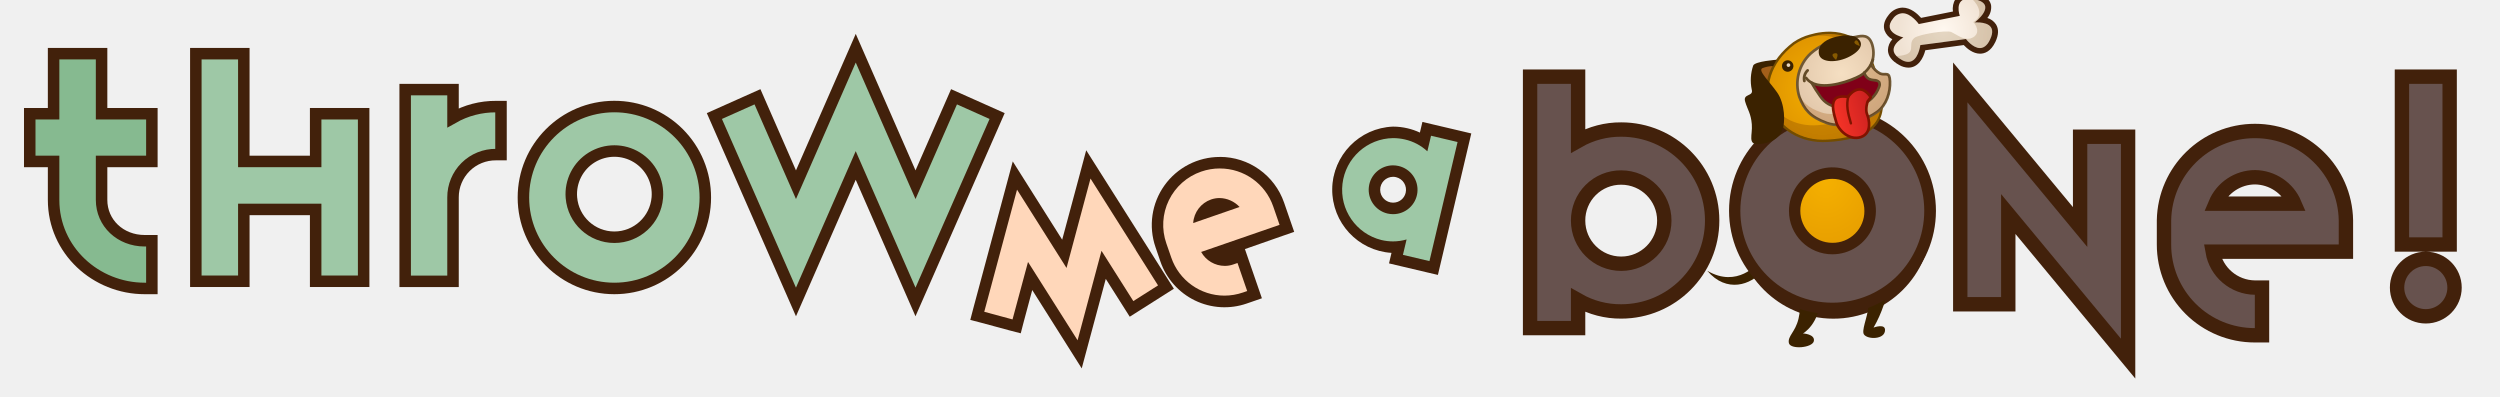
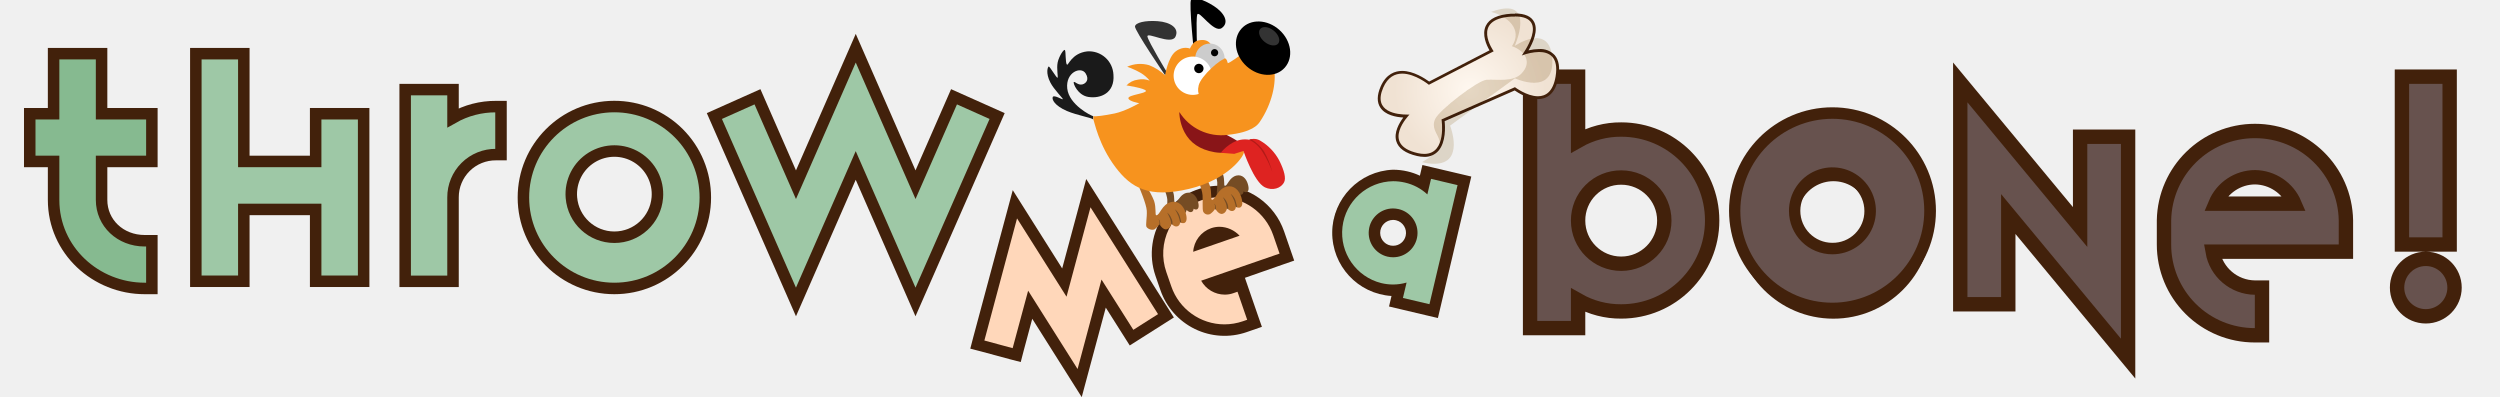
- <svg xmlns="http://www.w3.org/2000/svg" xmlns:xlink="http://www.w3.org/1999/xlink" viewBox="0 0 870 138">
+ <svg xmlns="http://www.w3.org/2000/svg" viewBox="0 0 870 138">
  <defs>
-     <style>.cls-1{isolation:isolate;}.cls-2{fill:#86ba90;}.cls-2,.cls-3,.cls-7{stroke:#42210b;}.cls-2,.cls-3{stroke-width:4px;}.cls-3,.cls-6{fill:#9ec8a6;}.cls-4{fill:#ffd7ba;}.cls-5{fill:#42210b;}.cls-15,.cls-7{fill:#67524e;}.cls-7{stroke-width:5px;}.cls-8{fill:#3b2200;}.cls-9{fill:url(#radial-gradient);}.cls-10{fill:#734c00;}.cls-11,.cls-13,.cls-20,.cls-27{mix-blend-mode:multiply;}.cls-11{opacity:0.54;}.cls-12{fill:#bdaa75;}.cls-13{opacity:0.58;}.cls-14{fill:#85693d;}.cls-16{fill:#a35f1a;}.cls-17{fill:url(#New_Gradient_Swatch);}.cls-18{stroke:#705834;stroke-width:0.95px;fill:url(#radial-gradient-2);}.cls-18,.cls-22{stroke-linecap:round;stroke-linejoin:round;}.cls-19{fill:#634b28;}.cls-20{fill:#d4ac76;}.cls-20,.cls-27{opacity:0.49;}.cls-21{fill:#800018;}.cls-22{stroke:#801300;stroke-width:0.93px;fill:url(#linear-gradient);}.cls-23{fill:#875a00;}.cls-24{fill:#801300;}.cls-25{fill:#e8d6be;}.cls-26{fill:url(#radial-gradient-3);}.cls-27{fill:#c9b99d;}</style>
-     <radialGradient id="radial-gradient" cx="635.36" cy="-1089.56" r="31.48" gradientTransform="translate(0 1337.51) scale(1 1.17)" gradientUnits="userSpaceOnUse">
-       <stop offset="0" stop-color="#f5b000" />
-       <stop offset="1" stop-color="#e09500" />
-     </radialGradient>
-     <radialGradient id="New_Gradient_Swatch" cx="650.09" cy="180.98" r="19.14" gradientTransform="translate(-40.39 41.33) rotate(-16.44)" xlink:href="#radial-gradient" />
-     <radialGradient id="radial-gradient-2" cx="648.31" cy="193.02" r="18.48" gradientTransform="matrix(0.99, -0.29, 0.29, 0.99, -56.99, 22.43)" gradientUnits="userSpaceOnUse">
-       <stop offset="0" stop-color="#f5dfc2" />
-       <stop offset="1" stop-color="#e0c5a8" />
-     </radialGradient>
-     <linearGradient id="linear-gradient" x1="651.3" y1="192.7" x2="665.22" y2="192.7" gradientTransform="translate(-40.39 41.33) rotate(-16.44)" gradientUnits="userSpaceOnUse">
-       <stop offset="0" stop-color="#f53327" />
-       <stop offset="0.99" stop-color="#c92020" />
-     </linearGradient>
-     <radialGradient id="radial-gradient-3" cx="666.87" cy="32.42" r="15.35" gradientTransform="translate(-10.58 -22.82) scale(1.03 1.03)" gradientUnits="userSpaceOnUse">
+     <style>.cls-1{isolation:isolate;}.cls-2{fill:#86ba90;}.cls-2,.cls-3,.cls-7{stroke:#42210b;}.cls-2,.cls-3{stroke-width:4px;}.cls-3,.cls-6{fill:#9ec8a6;}.cls-4{fill:#ffd7ba;}.cls-5{fill:#42210b;}.cls-14,.cls-7{fill:#67524e;}.cls-7{stroke-width:5px;}.cls-8{fill:#734c00;}.cls-12,.cls-16,.cls-9{mix-blend-mode:multiply;}.cls-9{opacity:0.54;}.cls-10{fill:#bdaa75;}.cls-11{fill:#3b2200;}.cls-12{opacity:0.58;}.cls-13{fill:#85693d;}.cls-15{fill:url(#radial-gradient);}.cls-16{fill:#c9b99d;opacity:0.49;}.cls-17{fill:#891518;}.cls-18{fill:#754c24;}.cls-19{fill:#b66f29;}.cls-20{fill:#333;}.cls-21{fill:#f7931e;}.cls-22{fill:#ccc;}.cls-23{fill:#fff;}.cls-24{fill:#de2321;}.cls-25{fill:#b31a17;}.cls-26{fill:#1a1a1a;}</style>
+     <radialGradient id="radial-gradient" cx="503.46" cy="49.65" r="25.57" gradientTransform="matrix(0.99, -0.28, 0.28, 0.99, -0.74, 123.21)" gradientUnits="userSpaceOnUse">
      <stop offset="0" stop-color="#fff8f0" />
      <stop offset="1" stop-color="#f0e2d3" />
    </radialGradient>
  </defs>
  <g class="cls-1">
    <g id="Layer_1" data-name="Layer 1">
      <path class="cls-2" d="M18.65,18.68h16.7v20.9h17.5v16.6H35.35v13.4c0,8,6.5,14.2,15,14.2h2.5v16.6h-2.5c-17,0-31.7-13.3-31.7-30.8V56.18h-8.3V39.58h8.3Z" />
      <path class="cls-3" d="M109.85,56.18V39.58h16.7v58.3h-16.7v-25h-25v25H68.15V18.68h16.7v37.5Z" />
      <path class="cls-3" d="M157.65,31.18V41a29.91,29.91,0,0,1,15-3.9h1.7v16.7h-1.7a14.83,14.83,0,0,0-15,14.9v29.2H141V31.18Z" />
      <path class="cls-3" d="M245.45,68.78a31.65,31.65,0,1,1-31.7-31.7A31.62,31.62,0,0,1,245.45,68.78Zm-46.6,0a15,15,0,0,0,29.9,0,15,15,0,1,0-29.9,0Z" />
      <path class="cls-3" d="M277,64.28l20.8-47.5,20.8,47.5L332,33.68l15,6.7-28.41,64.7-20.8-47.5L277,105.08l-28.4-64.7,15-6.7Z" />
-       <polygon class="cls-4" points="358.49 96.09 353.77 113.61 340.07 109.91 353.18 61.1 370.4 88.35 378.75 57.22 405.76 99.94 393.78 107.54 384.06 92.2 375.71 123.35 358.49 96.09" />
-       <path class="cls-5" d="M379.5,62.14,403,99.32l-8.6,5.46-11.08-17.5L375,118.42,357.75,91.16l-5.39,20-9.84-2.66L353.93,66l17.22,27.25,8.35-31.14M378,52.29l-2.36,8.82-6,22.31L357.31,63.89l-4.87-7.72L350.07,65l-11.41,42.48-1,3.85,3.86,1,9.83,2.66,3.87,1,1-3.87,3-11.19,12.34,19.54,4.88,7.73,2.37-8.83,6-22.32,6.2,9.79,2.14,3.38,3.38-2.14,8.6-5.46,3.38-2.14-2.14-3.38L382.88,60,378,52.29Z" />
-       <path class="cls-4" d="M426.13,104.88a21.62,21.62,0,0,1-20.42-14.59L404,85.36a21.68,21.68,0,0,1,41-14.17l2.87,8.29-26.5,9.17a7.5,7.5,0,0,0,4.92,1.88h0a6.9,6.9,0,0,0,2.3-.39L431.91,89l4.69,13.53-3.36,1.17A21.93,21.93,0,0,1,426.13,104.88ZM424.38,71a7,7,0,0,0-2.26.38,7.39,7.39,0,0,0-3.89,3.16l8.79-3A7.08,7.08,0,0,0,424.38,71Z" />
-       <path class="cls-5" d="M424.51,58.63a19.61,19.61,0,0,1,18.57,13.21l2.21,6.41L418,87.68a9.44,9.44,0,0,0,8.23,4.85,8.88,8.88,0,0,0,2.95-.5l1.47-.51,3.37,9.76-1.47.51a20,20,0,0,1-6.45,1.09A19.6,19.6,0,0,1,407.6,89.64l-1.71-4.93a19.6,19.6,0,0,1,12.14-25,19.86,19.86,0,0,1,6.48-1.09m-9.28,19,16.15-5.59a9.73,9.73,0,0,0-7-3.11,9,9,0,0,0-2.91.49,9.32,9.32,0,0,0-6.24,8.21m9.28-23v0h0A23.67,23.67,0,0,0,402.11,86L403.82,91a23.6,23.6,0,0,0,30.07,14.62l.19-.07,1.28-.44,3.78-1.31L437.83,100l-3.37-9.75-1.23-3.57L446.6,82l3.78-1.31-1.31-3.78-2.21-6.4a23.65,23.65,0,0,0-22.35-15.91Z" />
-       <path class="cls-6" d="M485.78,90.17l1-4.28a17.66,17.66,0,0,1-2.06.12,19.54,19.54,0,0,1-4.53-.54,20,20,0,1,1,9.17-38.87,19.08,19.08,0,0,1,6.09,2.57l1-4.34,13.13,3.1-10.7,45.34Zm-1-30.63a6.49,6.49,0,0,0-1.48,12.81,6.75,6.75,0,0,0,1.54.18,6.43,6.43,0,0,0,6.29-5,6.53,6.53,0,0,0-6.35-8Z" />
-       <path class="cls-5" d="M498,47.24l9.23,2.18-9.78,41.44-9.23-2.17,1.27-5.36a17,17,0,0,1-4.73.68,17.53,17.53,0,0,1-4.07-.49,18,18,0,0,1,4.12-35.46,18.32,18.32,0,0,1,4.13.48,17,17,0,0,1,7.78,4.11L498,47.24M484.83,74.53a8.49,8.49,0,0,0,1.9-16.76,8.74,8.74,0,0,0-2-.23,8.5,8.5,0,0,0-1.93,16.76,9,9,0,0,0,2,.23M495,42.43l-.88,3.71a21.74,21.74,0,0,0-4.29-1.49,22.12,22.12,0,0,0-5.05-.59A22,22,0,0,0,484.24,88l-.86,3.66,3.89.92,9.23,2.18,3.89.91.92-3.89,9.78-41.44.92-3.9-3.89-.92-9.23-2.17L495,42.43Zm-10.17,28.1a4.5,4.5,0,0,1-.06-9,4.7,4.7,0,0,1,1.05.12,4.52,4.52,0,0,1,3.35,5.44,4.43,4.43,0,0,1-4.34,3.43Z" />
+       <polygon class="cls-4" points="358.49 106.09 353.77 123.61 340.07 119.91 353.18 71.1 370.4 98.35 378.75 67.22 405.76 109.94 393.78 117.54 384.06 102.2 375.71 133.35 358.49 106.09" />
+       <path class="cls-5" d="M379.5,72.14,403,109.32l-8.6,5.46-11.08-17.5L375,128.42l-17.21-27.26-5.39,20-9.84-2.66L353.93,76l17.22,27.25,8.35-31.14M378,62.29l-2.36,8.82-6,22.31L357.31,73.89l-4.87-7.72L350.07,75l-11.41,42.48-1,3.85,3.86,1,9.83,2.66,3.87,1,1-3.87,3-11.19,12.34,19.54,4.88,7.73,2.37-8.83,6-22.32,6.2,9.79,2.14,3.38,3.38-2.14,8.6-5.46,3.38-2.14-2.14-3.38L382.88,70,378,62.29Z" />
+       <path class="cls-4" d="M426.13,114.88a21.62,21.62,0,0,1-20.42-14.59L404,95.36a21.68,21.68,0,0,1,41-14.17l2.87,8.29-26.5,9.17a7.5,7.5,0,0,0,4.92,1.88h0a6.9,6.9,0,0,0,2.3-.39L431.91,99l4.69,13.53-3.36,1.17A21.93,21.93,0,0,1,426.13,114.88ZM424.38,81a7,7,0,0,0-2.26.38,7.39,7.39,0,0,0-3.89,3.16l8.79-3A7.08,7.08,0,0,0,424.38,81Z" />
+       <path class="cls-5" d="M424.51,68.63a19.61,19.61,0,0,1,18.57,13.21l2.21,6.41L418,97.68a9.44,9.44,0,0,0,8.23,4.85,8.88,8.88,0,0,0,2.95-.5l1.47-.51,3.37,9.76-1.47.51a20,20,0,0,1-6.45,1.09A19.6,19.6,0,0,1,407.6,99.64l-1.71-4.93a19.6,19.6,0,0,1,12.14-25,19.86,19.86,0,0,1,6.48-1.09m-9.28,19,16.15-5.59a9.73,9.73,0,0,0-7-3.11,9,9,0,0,0-2.91.49,9.32,9.32,0,0,0-6.24,8.21m9.28-23v0h0A23.67,23.67,0,0,0,402.11,96l1.71,4.94a23.6,23.6,0,0,0,30.07,14.62l.19-.07,1.28-.44,3.78-1.31L437.83,110l-3.37-9.75-1.23-3.57L446.6,92l3.78-1.31-1.31-3.78-2.21-6.4a23.65,23.65,0,0,0-22.35-15.91Z" />
+       <path class="cls-6" d="M485.78,105.17l1-4.28a17.66,17.66,0,0,1-2.06.12,19.54,19.54,0,0,1-4.53-.54,20,20,0,1,1,9.17-38.87,19.08,19.08,0,0,1,6.09,2.57l1-4.34,13.13,3.1-10.7,45.34Zm-1-30.63a6.49,6.49,0,0,0-1.48,12.81,6.75,6.75,0,0,0,1.54.18,6.43,6.43,0,0,0,6.29-5,6.53,6.53,0,0,0-6.35-8Z" />
+       <path class="cls-5" d="M498,62.24l9.23,2.18-9.78,41.44-9.23-2.17,1.27-5.36a17,17,0,0,1-4.73.68,17.53,17.53,0,0,1-4.07-.49,18,18,0,0,1,4.12-35.46,18.32,18.32,0,0,1,4.13.48,17,17,0,0,1,7.78,4.11L498,62.24M484.83,89.53a8.49,8.49,0,0,0,1.9-16.76,8.74,8.74,0,0,0-2-.23,8.5,8.5,0,0,0-1.93,16.76,9,9,0,0,0,2,.23M495,57.43l-.88,3.71a21.74,21.74,0,0,0-4.29-1.49,22.12,22.12,0,0,0-5.05-.59,22,22,0,0,0-.54,43.94l-.86,3.66,3.89.92,9.23,2.18,3.89.91.92-3.89,9.78-41.44.92-3.9-3.89-.92-9.23-2.17L495,57.43Zm-10.17,28.1a4.5,4.5,0,0,1-.06-9,4.7,4.7,0,0,1,1.05.12,4.52,4.52,0,0,1,3.35,5.44,4.43,4.43,0,0,1-4.34,3.43Z" />
      <path class="cls-7" d="M564.18,45.08a31.65,31.65,0,1,1,0,63.3,29.91,29.91,0,0,1-15-3.9v9.7H532.47V26.68h16.71V49A29.91,29.91,0,0,1,564.18,45.08Zm-15,31.7a15,15,0,1,0,15-15A14.9,14.9,0,0,0,549.18,76.78Z" />
      <path class="cls-7" d="M669.68,76.78A31.66,31.66,0,1,1,638,45.08,31.62,31.62,0,0,1,669.68,76.78Zm-46.6,0a15,15,0,0,0,29.9,0,15,15,0,1,0-29.9,0Z" />
      <path class="cls-7" d="M740.58,124.79l-41.7-50.31v31.4H682.17V28.68L723.88,79V47.58h16.7Z" />
      <path class="cls-7" d="M784.68,100.08h2.5v16.6h-2.5a31.55,31.55,0,0,1-31.61-31.6v-8.4a31.66,31.66,0,0,1,63.31,0v10.9H770A15.09,15.09,0,0,0,784.68,100.08Zm.1-38.4a15,15,0,0,0-13.8,9.2h27.5A15.15,15.15,0,0,0,784.78,61.68Z" />
      <path class="cls-7" d="M844.18,110.08a10,10,0,1,1,10-10A10,10,0,0,1,844.18,110.08Zm-8.31-83.4h16.61v58.4H835.87Z" />
-       <path class="cls-8" d="M611.79,91.53s-7.14,8.93-17.68,2.68c6.79,8,15.36,4.82,19.11.18S611.79,91.53,611.79,91.53Z" />
-       <path class="cls-8" d="M654.93,94.49a16.26,16.26,0,0,1,.62,11.61A43.12,43.12,0,0,1,652,114s4.56-1.74,3.94,1.36-7.05,2.71-7.47.58,2.08-7.16,1.66-10.45-2.07-7-3.11-7.74S653.9,92.37,654.93,94.49Z" />
-       <path class="cls-9" d="M639.25,104.76a34.93,34.93,0,0,1-16-3.94c-20.87-10.88-17.29-32-15.69-38.18,3.56-13.87,13.62-22.84,25.63-22.84h.45c6.32,0,19.47,0,26.94,11,7.35,10.86,9.08,25.76,4.51,38.91C662,98.44,651.17,104.76,639.25,104.76Z" />
-       <path class="cls-10" d="M633.59,40.23c6.57,0,19.33.12,26.59,10.84,7.67,11.34,8.74,26.19,4.46,38.53-3,8.57-13.53,14.73-25.39,14.73a34.3,34.3,0,0,1-15.86-3.89c-17-8.84-18.68-25.19-15.47-37.69s12.54-22.52,25.22-22.52Zm0-.86h-.45c-12.21,0-22.43,9.08-26,23.15-1.31,5.08-2.34,12.79.18,20.7s7.76,13.82,15.72,18a35.26,35.26,0,0,0,16.25,4c12.29,0,23.07-6.29,26.2-15.3,4.6-13.27,2.85-28.32-4.57-39.29-7.59-11.22-20.9-11.22-27.29-11.22Z" />
-       <g class="cls-11">
-         <path class="cls-12" d="M660.18,51.07c-6.54-9.65-17.53-10.71-24.46-10.83,6.12.41,14.12,2.12,19.16,9.29,6.93,9.84,7.9,22.72,4,33.43S637,100,621.68,92.37c-10.24-5.13-14.32-13.18-15-21.19-.5,10.71,3.41,22.31,16.75,29.26,17,8.84,37,1.5,41.25-10.84S667.85,62.41,660.18,51.07Z" />
+       <path class="cls-8" d="M633.59,40.23c6.57,0,19.33.12,26.59,10.84,7.67,11.34,8.74,26.19,4.46,38.53-3,8.57-13.53,14.73-25.39,14.73a34.3,34.3,0,0,1-15.86-3.89c-17-8.84-18.68-25.19-15.47-37.69s12.54-22.52,25.22-22.52Zm0-.86h-.45c-12.21,0-22.43,9.08-26,23.15-1.31,5.08-2.34,12.79.18,20.7s7.76,13.82,15.72,18a35.26,35.26,0,0,0,16.25,4c12.29,0,23.07-6.29,26.2-15.3,4.6-13.27,2.85-28.32-4.57-39.29-7.59-11.22-20.9-11.22-27.29-11.22Z" />
+       <g class="cls-9">
+         <path class="cls-10" d="M660.18,51.07c-6.54-9.65-17.53-10.71-24.46-10.83,6.12.41,14.12,2.12,19.16,9.29,6.93,9.84,7.9,22.72,4,33.43S637,100,621.68,92.37c-10.24-5.13-14.32-13.18-15-21.19-.5,10.71,3.41,22.31,16.75,29.26,17,8.84,37,1.5,41.25-10.84S667.85,62.41,660.18,51.07Z" />
      </g>
-       <g class="cls-11">
-         <path class="cls-12" d="M647.68,53.29a16.63,16.63,0,0,0,9.56-5.74c-7.59-7.42-18.45-7.32-24.1-7.32a22.94,22.94,0,0,0-14.59,5.21C623.57,50,635.62,56.07,647.68,53.29Z" />
+       <g class="cls-9">
+         <path class="cls-10" d="M647.68,53.29a16.63,16.63,0,0,0,9.56-5.74c-7.59-7.42-18.45-7.32-24.1-7.32a22.94,22.94,0,0,0-14.59,5.21C623.57,50,635.62,56.07,647.68,53.29Z" />
      </g>
-       <path class="cls-8" d="M652.85,50.82A8,8,0,0,0,648,59.93c.72,2.86,3.25,4,4.65,2.68,2.49-2.32-2-3.4-2-3.4s.91-3.8,2.86-4.1c3.39-.54,4.11,2,5.71,3.57s4.47,1.25,4.11-1.07S660.6,47.92,652.85,50.82Z" />
-       <path class="cls-8" d="M623.86,92.69c2.49-2.64,10.27.44,9.82,10.34s-6.25,13-6.25,13,4.24.22,3.8,2.64-8.26,3.08-8.71.67,2.23-3.75,3.35-8.37.45-9.9-1.56-10.78S621,95.77,623.86,92.69Z" />
-       <g class="cls-13">
-         <path class="cls-14" d="M612.9,51.61a35.39,35.39,0,0,0-5,11.14,42.2,42.2,0,0,0-1.23,7.59c5.2,1.34,12.12-3.09,12.24-9.7S616.29,52,612.9,51.61Z" />
+       <path class="cls-11" d="M652.85,50.82A8,8,0,0,0,648,59.93c.72,2.86,3.25,4,4.65,2.68,2.49-2.32-2-3.4-2-3.4s.91-3.8,2.86-4.1c3.39-.54,4.11,2,5.71,3.57s4.47,1.25,4.11-1.07S660.6,47.92,652.85,50.82Z" />
+       <g class="cls-12">
+         <path class="cls-13" d="M612.9,51.61a35.39,35.39,0,0,0-5,11.14,42.2,42.2,0,0,0-1.23,7.59c5.2,1.34,12.12-3.09,12.24-9.7S616.29,52,612.9,51.61Z" />
      </g>
-       <path class="cls-15" d="M637.64,107.4a34,34,0,1,1,34.07-34A34,34,0,0,1,637.64,107.4Zm0-47.16a13.14,13.14,0,0,0-13.08,13.18A12.94,12.94,0,0,0,637.64,86.5a13.13,13.13,0,1,0,0-26.26Z" />
+       <path class="cls-14" d="M637.64,107.4a34,34,0,1,1,34.07-34A34,34,0,0,1,637.64,107.4Zm0-47.16a13.14,13.14,0,0,0-13.08,13.18A12.94,12.94,0,0,0,637.64,86.5a13.13,13.13,0,1,0,0-26.26Z" />
      <path class="cls-5" d="M637.64,41.34a32,32,0,1,1-32,32.08,32.09,32.09,0,0,1,32-32.08m0,47.16a15.13,15.13,0,1,0-15.08-15.08A15.07,15.07,0,0,0,637.64,88.5m0-51.16a36,36,0,1,0,36.07,36.08,36.07,36.07,0,0,0-36.07-36.08Zm0,47.16a11.13,11.13,0,0,1,0-22.26,11.18,11.18,0,0,1,11.17,11.18A11,11,0,0,1,637.64,84.5Z" />
-       <path class="cls-16" d="M616.51,32.16c1.51-4.64,4.11-10.83-2.32-9.15-3.23.84-4.72.88-2.75,4.36a17.11,17.11,0,0,0,5.07,4.79Z" />
-       <path class="cls-17" d="M645.48,47.5a44.07,44.07,0,0,1-9.6,1.49c-9,.56-16.9-4.18-19.74-11.8s.14-16,8.13-22.13A19,19,0,0,1,630,12.42c3.76-1.1,16.41-3.69,21.51,9.52,3.6,9.33,4.29,15.36,2.22,19.55C652.32,44.31,649.63,46.28,645.48,47.5Z" />
-       <path class="cls-10" d="M630.11,12.84c6.65-2,16.67-1.91,21,9.25,5.67,14.68,4.35,22-5.72,25a43.56,43.56,0,0,1-9.5,1.47C617.42,49.71,607,28.77,624.53,15.41a18.43,18.43,0,0,1,5.58-2.57Zm-.25-.83.25.83-.25-.83h0A19.2,19.2,0,0,0,624,14.72c-8.14,6.2-11.23,14.66-8.27,22.62,2.91,7.8,11,12.66,20.18,12.08a44.52,44.52,0,0,0,9.7-1.5c4.27-1.26,7-3.3,8.49-6.24,2.13-4.31,1.45-10.45-2.2-19.9-5.24-13.56-18.19-10.91-22-9.77Z" />
-       <g class="cls-11">
-         <path class="cls-12" d="M651.08,22.09c-4.24-11-14-11.2-20.65-9.34,5.72-1,12.88,0,16.09,8.15C652.6,36.45,649,42.33,632.6,43.56c-8,.6-14.25-3.29-16.71-8.78,1.74,8.07,9.58,14.43,20,13.77C654.29,47.4,658.2,40.53,651.08,22.09Z" />
-       </g>
-       <path class="cls-18" d="M626.18,33.72a14.57,14.57,0,0,1,3.92-15.11c6.06-5.33,13.34-5.24,15.62-5.73s4.72-1,5.84,2.75a10.1,10.1,0,0,1-.41,6.82,7.57,7.57,0,0,0,3.16,3.16c1.9.74,3.26-1,3.41,2.72s-1.13,8.15-4.49,10.63-11.62,6-17.48,3.85S627.84,38.07,626.18,33.72Z" />
-       <path class="cls-19" d="M628,28.64h0a.47.47,0,0,1-.56-.36,4.43,4.43,0,0,1,1.3-4.15.48.48,0,0,1,.66.05.46.46,0,0,1,0,.66,3.5,3.5,0,0,0-1,3.24A.48.48,0,0,1,628,28.64Z" />
-       <path class="cls-20" d="M654.31,25.61a7.25,7.25,0,0,1-3.06-3,11,11,0,0,1-2.62,2.62c0,.12,0,.24,0,.36.14,2,.89.73,1,3.87s2.6,4.05-.39,6.2S639,40.92,633.82,39.12c-4.84-1.7-6.71-3.71-8.1-7a10,10,0,0,0,.46,1.62c1.66,4.35,3.72,6.91,9.57,9.09s14.12-1.37,17.48-3.85,4.65-7,4.49-10.63S656.21,26.35,654.31,25.61Z" />
-       <path class="cls-21" d="M650.41,27.51c1.55.84,4.41-.19,3.58,2.67A10.49,10.49,0,0,1,646,37c-4.09.64-9.31,1.25-12.58-3.56a47.5,47.5,0,0,1-3-4.7c4.84,2.64,13.83-.68,16.88-2.38a9.39,9.39,0,0,0,1.49-1.05A3.76,3.76,0,0,0,650.41,27.51Z" />
-       <path class="cls-19" d="M641.79,29.1c-3.88,1.15-8.53,1.75-11.6.07a6,6,0,0,1-2.07-1.82.47.47,0,0,1,.76-.54,5.14,5.14,0,0,0,1.76,1.54c4.69,2.56,13.67-.85,16.42-2.38a8.11,8.11,0,0,0,1.41-1,9.54,9.54,0,0,0,2.85-4.32.47.47,0,1,1,.91.25,10.54,10.54,0,0,1-3.14,4.78,9.41,9.41,0,0,1-1.57,1.11A30.15,30.15,0,0,1,641.79,29.1Z" />
-       <path class="cls-19" d="M647.25,37.2a10.26,10.26,0,0,1-1.22.28c-3.55.56-9.47,1.49-13-3.75A52.41,52.41,0,0,1,630,29a.48.48,0,0,1,.2-.64.49.49,0,0,1,.64.2,48.19,48.19,0,0,0,2.92,4.66c3,4.39,7.64,4.06,12.13,3.35A10,10,0,0,0,653.54,30a1.64,1.64,0,0,0,0-1.17c-.21-.31-.84-.39-1.5-.47a5.49,5.49,0,0,1-1.89-.48,4.2,4.2,0,0,1-1.85-2.45.47.47,0,0,1,.9-.29,3.24,3.24,0,0,0,1.4,1.92,4.83,4.83,0,0,0,1.56.36,2.83,2.83,0,0,1,2.16.89,2.3,2.3,0,0,1,.09,2A11,11,0,0,1,647.25,37.2Z" />
-       <path class="cls-22" d="M643.13,33.75s1.5-2.49,3.88-2.63,4,2.74,4,2.74l-1.07,1.43S649,38,649.75,39.8s1.75,6.56-2.14,7.89-7.71-2.19-8.57-5.1-1.77-6-.64-7.82S643.13,33.75,643.13,33.75Z" />
-       <path class="cls-8" d="M633,18.87c.59,3,6.33,3.16,10.82.72s4.81-5.14,1.93-6.71S631.82,13.07,633,18.87Z" />
-       <path class="cls-8" d="M618.27,20.79s-7.48.53-8.15,2a15.89,15.89,0,0,0-.52,8.35c.76,2.57-3.15,1.3-2.29,4.21s2,4.08,2.32,7.88-1.6,7.17,2.42,6.92,6.9-1.85,8.12-4.63,1-9.41-1.68-13.28-7-7.82-5.12-8.54a11,11,0,0,1,3.69-.72Z" />
-       <path class="cls-23" d="M638.94,20.83s-2.41-1.89-.48-2.27S638.94,20.83,638.94,20.83Z" />
-       <path class="cls-23" d="M647.19,16s-.63-2.79-1.63-1.75S647.19,16,647.19,16Z" />
-       <path class="cls-8" d="M620.21,23.57a2,2,0,1,1,2.44,1.33A2,2,0,0,1,620.21,23.57Z" />
-       <path class="cls-24" d="M644.24,43.34a.43.43,0,0,1-.53-.29c-1.12-3.79-1.74-6.34-.87-9.82a.43.43,0,0,1,.52-.31.42.42,0,0,1,.31.51c-.81,3.28-.22,5.73.86,9.38A.44.44,0,0,1,644.24,43.34Z" />
-       <circle class="cls-25" cx="622.38" cy="22.66" r="0.64" />
-       <path class="cls-26" d="M664.06,22.54a5.64,5.64,0,0,1-2.7-.79C659.11,20.51,658,19,658,17.36a5.62,5.62,0,0,1,2.23-4,5.79,5.79,0,0,1-3.39-3.06c-.5-1.4-.08-2.92,1.24-4.52a5.22,5.22,0,0,1,4.07-2.18c2.77,0,5.13,2.54,6,3.67l12.63-2.52A5.91,5.91,0,0,1,681.37.2a4.32,4.32,0,0,1,3.79-1.67,11.24,11.24,0,0,1,2.43.3c2.48.55,3.9,1.6,4.24,3.13.39,1.76-.9,3.63-2.13,4.94a5.47,5.47,0,0,1,4,2.11c.83,1.31.74,3-.25,5.15-1.12,2.35-2.61,3.54-4.45,3.54-2.37,0-4.43-2.09-5.27-3.08l-14.61,2C668.77,18.36,667.55,22.54,664.06,22.54Z" />
-       <path class="cls-5" d="M685.16-.47a10.32,10.32,0,0,1,2.22.27c8,1.79-.18,8-.18,8s.37,0,.93,0c2.13,0,7,.56,4.42,5.93-1,2.22-2.32,3-3.54,3-2.51,0-4.85-3.15-4.85-3.15L668.27,15.7s-.71,5.84-4.21,5.84a4.62,4.62,0,0,1-2.22-.67c-6.78-3.75.54-7.85.54-7.85s-7.68-1.61-3.57-6.61a4.24,4.24,0,0,1,3.3-1.81c3,0,5.62,3.77,5.62,3.77L682,5.52s-2.14-6,3.14-6m0-2a5.28,5.28,0,0,0-4.61,2.09A6.4,6.4,0,0,0,679.64,4l-11.1,2.22c-1.21-1.38-3.57-3.56-6.43-3.57a6.21,6.21,0,0,0-4.85,2.54c-1.93,2.36-1.83,4.29-1.41,5.49a5.89,5.89,0,0,0,2.67,3A5.85,5.85,0,0,0,657,17.36c0,2.06,1.32,3.83,3.92,5.26a6.54,6.54,0,0,0,3.18.92c3.47,0,5.22-3.32,5.91-6.05l13.37-1.81c1.11,1.18,3.21,3,5.67,3,1.55,0,3.74-.71,5.35-4.11,1.15-2.44,1.22-4.49.19-6.11a5.44,5.44,0,0,0-3-2.21,5.85,5.85,0,0,0,1.29-4.53c-.43-1.94-2.11-3.25-5-3.89a12.62,12.62,0,0,0-2.65-.32Z" />
-       <path class="cls-27" d="M687.2,7.84s8.21-6.25.18-8c-.39-.08-.74-.14-1.08-.18,2.51,2.32,3.92,6.13.4,8,1.94,2.12,2,4.75-.9,5.69-2.33.77-4.83-1.32-6.73-2.2-1.65-.77-11.21.8-12.79,2-3,2.24,1.82,6-6.38,6.34a7.67,7.67,0,0,0,1.94,1.43c5.44,3,6.43-5.17,6.43-5.17l15.89-2.15s5.18,7,8.39.18S687.2,7.84,687.2,7.84Z" />
+       <path class="cls-15" d="M495.64,54.09a10.28,10.28,0,0,1-2.37-.29c-3.89-.89-6.21-2.52-6.89-4.85-.94-3.26,1.62-6.89,3-8.52-2.11,0-6.73-.41-8.6-3.26-1.12-1.72-1.08-4,.13-6.81,1.49-3.44,3.86-5.18,7.06-5.18,4.12,0,8.27,3,9.34,3.78l21.77-11.24c-.86-1.37-3-5.34-1.53-8.51,1.11-2.34,4-3.67,8.45-3.94.43,0,.84,0,1.23,0,3.25,0,5.36.91,6.26,2.7,1.58,3.16-1.15,8.12-2.64,10.43a17.52,17.52,0,0,1,4.76-.77,6.34,6.34,0,0,1,5.1,2c1.3,1.54,1.7,3.94,1.17,7.13-1,6-4.16,7.32-6.64,7.32-3.48,0-7.09-2.41-8.05-3.09l-25,11c.19,1.54.68,7.16-1.94,10.23a5.76,5.76,0,0,1-4.62,2Z" />
+       <path class="cls-5" d="M527.21,5.73c12.49,0,2.36,13.58,2.36,13.58a18.45,18.45,0,0,1,6-1.22c3.46,0,6.92,1.61,5.78,8.51-.88,5.33-3.44,6.9-6.15,6.9-3.85,0-8-3.16-8-3.16L501.65,41.56s1.93,12-6,12a10.11,10.11,0,0,1-2.26-.27c-13.16-3-2.88-13.42-2.88-13.42s-.35,0-.93,0c-3,0-12-.7-8.22-9.37,1.59-3.69,4.07-4.88,6.6-4.88,4.56,0,9.29,3.88,9.29,3.88l22.55-11.65S511.7,6.64,526,5.77c.42,0,.82,0,1.2,0m0-1c-.4,0-.82,0-1.26,0-4.69.29-7.68,1.71-8.88,4.22-1.46,3.08.28,6.8,1.29,8.53l-21,10.86c-1.41-1-5.4-3.7-9.39-3.7-2.35,0-5.56.95-7.52,5.48-1.28,3-1.31,5.42-.09,7.28,1.72,2.61,5.38,3.31,8,3.46-1.44,1.92-3.33,5.18-2.46,8.19.73,2.51,3.17,4.26,7.26,5.2a11.17,11.17,0,0,0,2.48.3,6.26,6.26,0,0,0,5-2.17c2.56-3,2.31-8.27,2.1-10.25l24.38-10.69c1.25.87,4.72,3,8.1,3,2.68,0,6.08-1.35,7.14-7.74.55-3.34.11-5.88-1.29-7.53a6.81,6.81,0,0,0-5.48-2.14,16.59,16.59,0,0,0-3.67.46c1.56-2.64,3.48-6.88,2-9.84-1-2-3.24-3-6.7-3Z" />
+       <path class="cls-16" d="M527.1,16S534.49-.4,520.7,3.54a19,19,0,0,0-1.8.6c5.77,1.47,11.1,6.13,7.26,11.93,4.73,1.65,7,5.66,3.36,9.47-2.95,3.12-8.5,2-12.15,2.22-3.16.2-16.5,10.53-17.93,13.65-2.71,5.91,7.77,7.71-4.52,15a13.93,13.93,0,0,0,4.17.58c10.82.09,5.54-13.27,5.54-13.27l22.56-16.47s13.71,6.37,13-6.69S527.1,16,527.1,16Z" />
+       <path class="cls-17" d="M432.68,52.57a4.91,4.91,0,0,0-.67-2.41c-1.07-1.8-21.67-11.23-21.67-11.23l-2.76,6,16,11.68,8.24-2.47Z" />
+       <path class="cls-18" d="M406.06,62.73a20,20,0,0,1,2.19,4.08c.62,1.85.21,3.94.59,3.94,1.05,0,1.48-3,4.09-3.63,1.95-.44,3.35,1,3.92,2.89s.19,2.65-.36,2.86a1.3,1.3,0,0,1-1.12-.24s0,1-.83,1.17-1.59-.75-1.59-.75-.19,1.29-1.25,1.53-2-1.4-2-1.4a4.93,4.93,0,0,1-1.41,1.46,2,2,0,0,1-2.12-.68c-.32-.54.16-2.6.06-4.45s-2-6.25-2-6.25Z" />
+       <path class="cls-18" d="M423.44,56.7a19.82,19.82,0,0,1,2.19,4.07c.62,1.86.21,3.95.59,3.94,1,0,1.48-3,4.09-3.62,1.95-.44,3.35,1,3.92,2.89s.19,2.65-.36,2.86a1.32,1.32,0,0,1-1.12-.25s0,1-.83,1.17-1.59-.74-1.59-.74-.19,1.29-1.25,1.53-2-1.41-2-1.41a5,5,0,0,1-1.41,1.47,2,2,0,0,1-2.12-.68c-.32-.55.16-2.6.06-4.45s-2-6.25-2-6.25Z" />
+       <path class="cls-19" d="M398.84,64.74a25.56,25.56,0,0,1,2.78,5.17c.8,2.36.27,5,.76,5,1.33,0,1.88-3.85,5.2-4.6,2.48-.56,4.26,1.28,5,3.67s.23,3.37-.47,3.63a1.63,1.63,0,0,1-1.42-.3s0,1.23-1.06,1.48-2-1-2-1-.24,1.65-1.6,2S403.48,78,403.48,78a6.34,6.34,0,0,1-1.79,1.86A2.58,2.58,0,0,1,399,79c-.4-.7.21-3.31.08-5.66s-2.58-8-2.58-8Z" />
+       <path class="cls-20" d="M406.11,25.2s-6.42-10.6-6.8-12.46,8.24,3.08,9.73.07-1.75-5.12-6.15-5.44-7.72.51-7.92,1.82,10.49,17,10.49,17Z" />
+       <path d="M416.7,19.27s-.61-12.38-.06-14.19,5.78,6.62,8.53,4.68.89-5.34-2.83-7.71-7-3.22-7.84-2.16,1.15,20,1.15,20Z" />
+       <path class="cls-18" d="M408.87,72.84a5.15,5.15,0,0,1,1.63,2.22,24.73,24.73,0,0,1,.61,2.5l-.43-.24a14.93,14.93,0,0,0-.59-2.14A14.5,14.5,0,0,0,408.87,72.84Z" />
+       <path class="cls-18" d="M408,78.22a3.79,3.79,0,0,0-.42-2.34,4.56,4.56,0,0,0-1.4-1.89,22.48,22.48,0,0,1,1,2.06,7.64,7.64,0,0,1,.42,1.8Z" />
+       <path class="cls-18" d="M403.76,78.45a4,4,0,0,0-.09-1.31,1.64,1.64,0,0,0-.52-.92,4.46,4.46,0,0,1,.33,1,3.94,3.94,0,0,1,0,.83Z" />
+       <path class="cls-19" d="M418.24,59.35A25.27,25.27,0,0,1,421,64.53c.79,2.36.27,5,.76,5,1.32,0,1.88-3.85,5.2-4.6,2.47-.57,4.25,1.28,5,3.67s.23,3.37-.46,3.63a1.62,1.62,0,0,1-1.42-.31s0,1.24-1.06,1.49-2-1-2-1-.24,1.65-1.59,2-2.53-1.79-2.53-1.79a6.42,6.42,0,0,1-1.8,1.87,1.78,1.78,0,0,1-2.42-.93c-.28-1-.07-3.25-.19-5.6S415.9,60,415.9,60Z" />
+       <path class="cls-18" d="M428.28,67.46a5.15,5.15,0,0,1,1.63,2.22c.34,1.1.61,2.5.61,2.5l-.43-.25a16.23,16.23,0,0,0-.6-2.14A14.13,14.13,0,0,0,428.28,67.46Z" />
+       <path class="cls-18" d="M427.38,72.84a3.85,3.85,0,0,0-.41-2.35,4.57,4.57,0,0,0-1.4-1.88s.67,1.2,1,2.06a7.28,7.28,0,0,1,.41,1.8Z" />
+       <path class="cls-18" d="M423.17,73.07a4,4,0,0,0-.09-1.32,1.68,1.68,0,0,0-.53-.91,4,4,0,0,1,.33,1,3.51,3.51,0,0,1,0,.82Z" />
+       <path class="cls-21" d="M387.86,39.49c3.65-.73,8.61-3.58,8.61-3.58s-3.76-.64-3.79-1.75,6.21-1.65,6.1-2.53S392,29.72,392,29.72a6.59,6.59,0,0,1,4-2,7.11,7.11,0,0,1,4.09.34,12,12,0,0,0-3-2.62,31.42,31.42,0,0,0-4.83-2.22,11,11,0,0,1,7.68-.52,16.86,16.86,0,0,1,5.5,3.53s1-6.26,3.67-8.32,5-1,5-1,.83-2.33,2.73-2.79,3.26-.13,4.15.82-.06,1.27-.06,1.27,5,4.22,5.43,4.18.27,1.46.86,1.58,5-3.21,5-3.21S443.32,23.46,443.4,24c.81,4.84-.71,12.11-5,18.43-.69,1-2.64,3.61-11.16,4.5a17.22,17.22,0,0,1-16.85-8,16.18,16.18,0,0,0,1.84,7.13c1.89,3.54,5.17,6,10.46,6.91,5,.86,9.72-1.36,10.18-.23s-5.23,9.72-19.11,13-20.11-.32-25.57-7.55c-5.87-7.77-7.39-16-7.69-16.62l0-1.16C381.3,40.61,384.21,40.23,387.86,39.49Z" />
+       <path class="cls-22" d="M416.12,21.63a5.11,5.11,0,1,0,3.56-6.29A5.12,5.12,0,0,0,416.12,21.63Z" />
+       <path d="M421.46,18.66a1.26,1.26,0,1,0,.88-1.54A1.27,1.27,0,0,0,421.46,18.66Z" />
+       <path class="cls-23" d="M408.66,28.13a6.67,6.67,0,1,0,4.64-8.2A6.68,6.68,0,0,0,408.66,28.13Z" />
+       <path d="M415.63,24.26a1.63,1.63,0,1,0,1.14-2A1.63,1.63,0,0,0,415.63,24.26Z" />
+       <path class="cls-21" d="M426.53,20.46c-1.4-.4-8.59,5.95-9.39,9.25s1,4.36,1,4.36l9.11-12.15S426.92,20.57,426.53,20.46Z" />
+       <path class="cls-24" d="M424.82,53.17s2.86-3.77,6.95-4.53a8.46,8.46,0,0,1,3,0,4.24,4.24,0,0,1,3.78.3,17.52,17.52,0,0,1,6.64,6.93c1.79,3.58,2.35,6.14,1.7,7.49-1.07,2.21-4.07,3.1-6.71,1.83-3.8-1.82-7.45-12.65-7.45-12.65l-3.21,1Z" />
+       <path class="cls-25" d="M435.06,48.54a3.17,3.17,0,0,0-.34.13,10.7,10.7,0,0,1,4.57,4.1,35.3,35.3,0,0,1,3.48,7.07,29.38,29.38,0,0,0-2.93-7.22,13.42,13.42,0,0,0-4.44-4.17Z" />
+       <path d="M433.85,23.08c4.17,3.75,10.1,4,13.24.47s2.32-9.36-1.85-13.12S435.13,6.46,432,10,429.68,19.32,433.85,23.08Z" />
+       <path class="cls-20" d="M440.1,14.59c1.73,1.39,3.85,1.64,4.72.56s.17-3.09-1.57-4.49-3.85-1.64-4.72-.55S438.36,13.2,440.1,14.59Z" />
+       <path class="cls-26" d="M371.28,38.62c-4.24-1.83-5.31-4-4.92-4.87s3.35,1,3.51.78-3.1-3.37-4.34-5.8c-1.74-3.38-.9-5.5-.57-5.59s2.74,4.07,3.05,3.92-.4-3.19.06-5.35,2.18-4.79,2.53-4.27.11,4.46.7,5.06c.44.45,1.62-4,7.06-4.62A8.51,8.51,0,0,1,387.48,26c.51,6.38-4.5,8.4-8.72,7.74-3.73-.57-5.4-4.81-5.08-5.17s1.46,1.2,3,.8c1.12-.29,2.55-1.56,1.11-3.84-1.63-2.57-7-.38-6.39,5.27s8.22,9.43,9,9.62l0,1.16C380.14,41,375,40.21,371.28,38.62Z" />
    </g>
  </g>
</svg>
